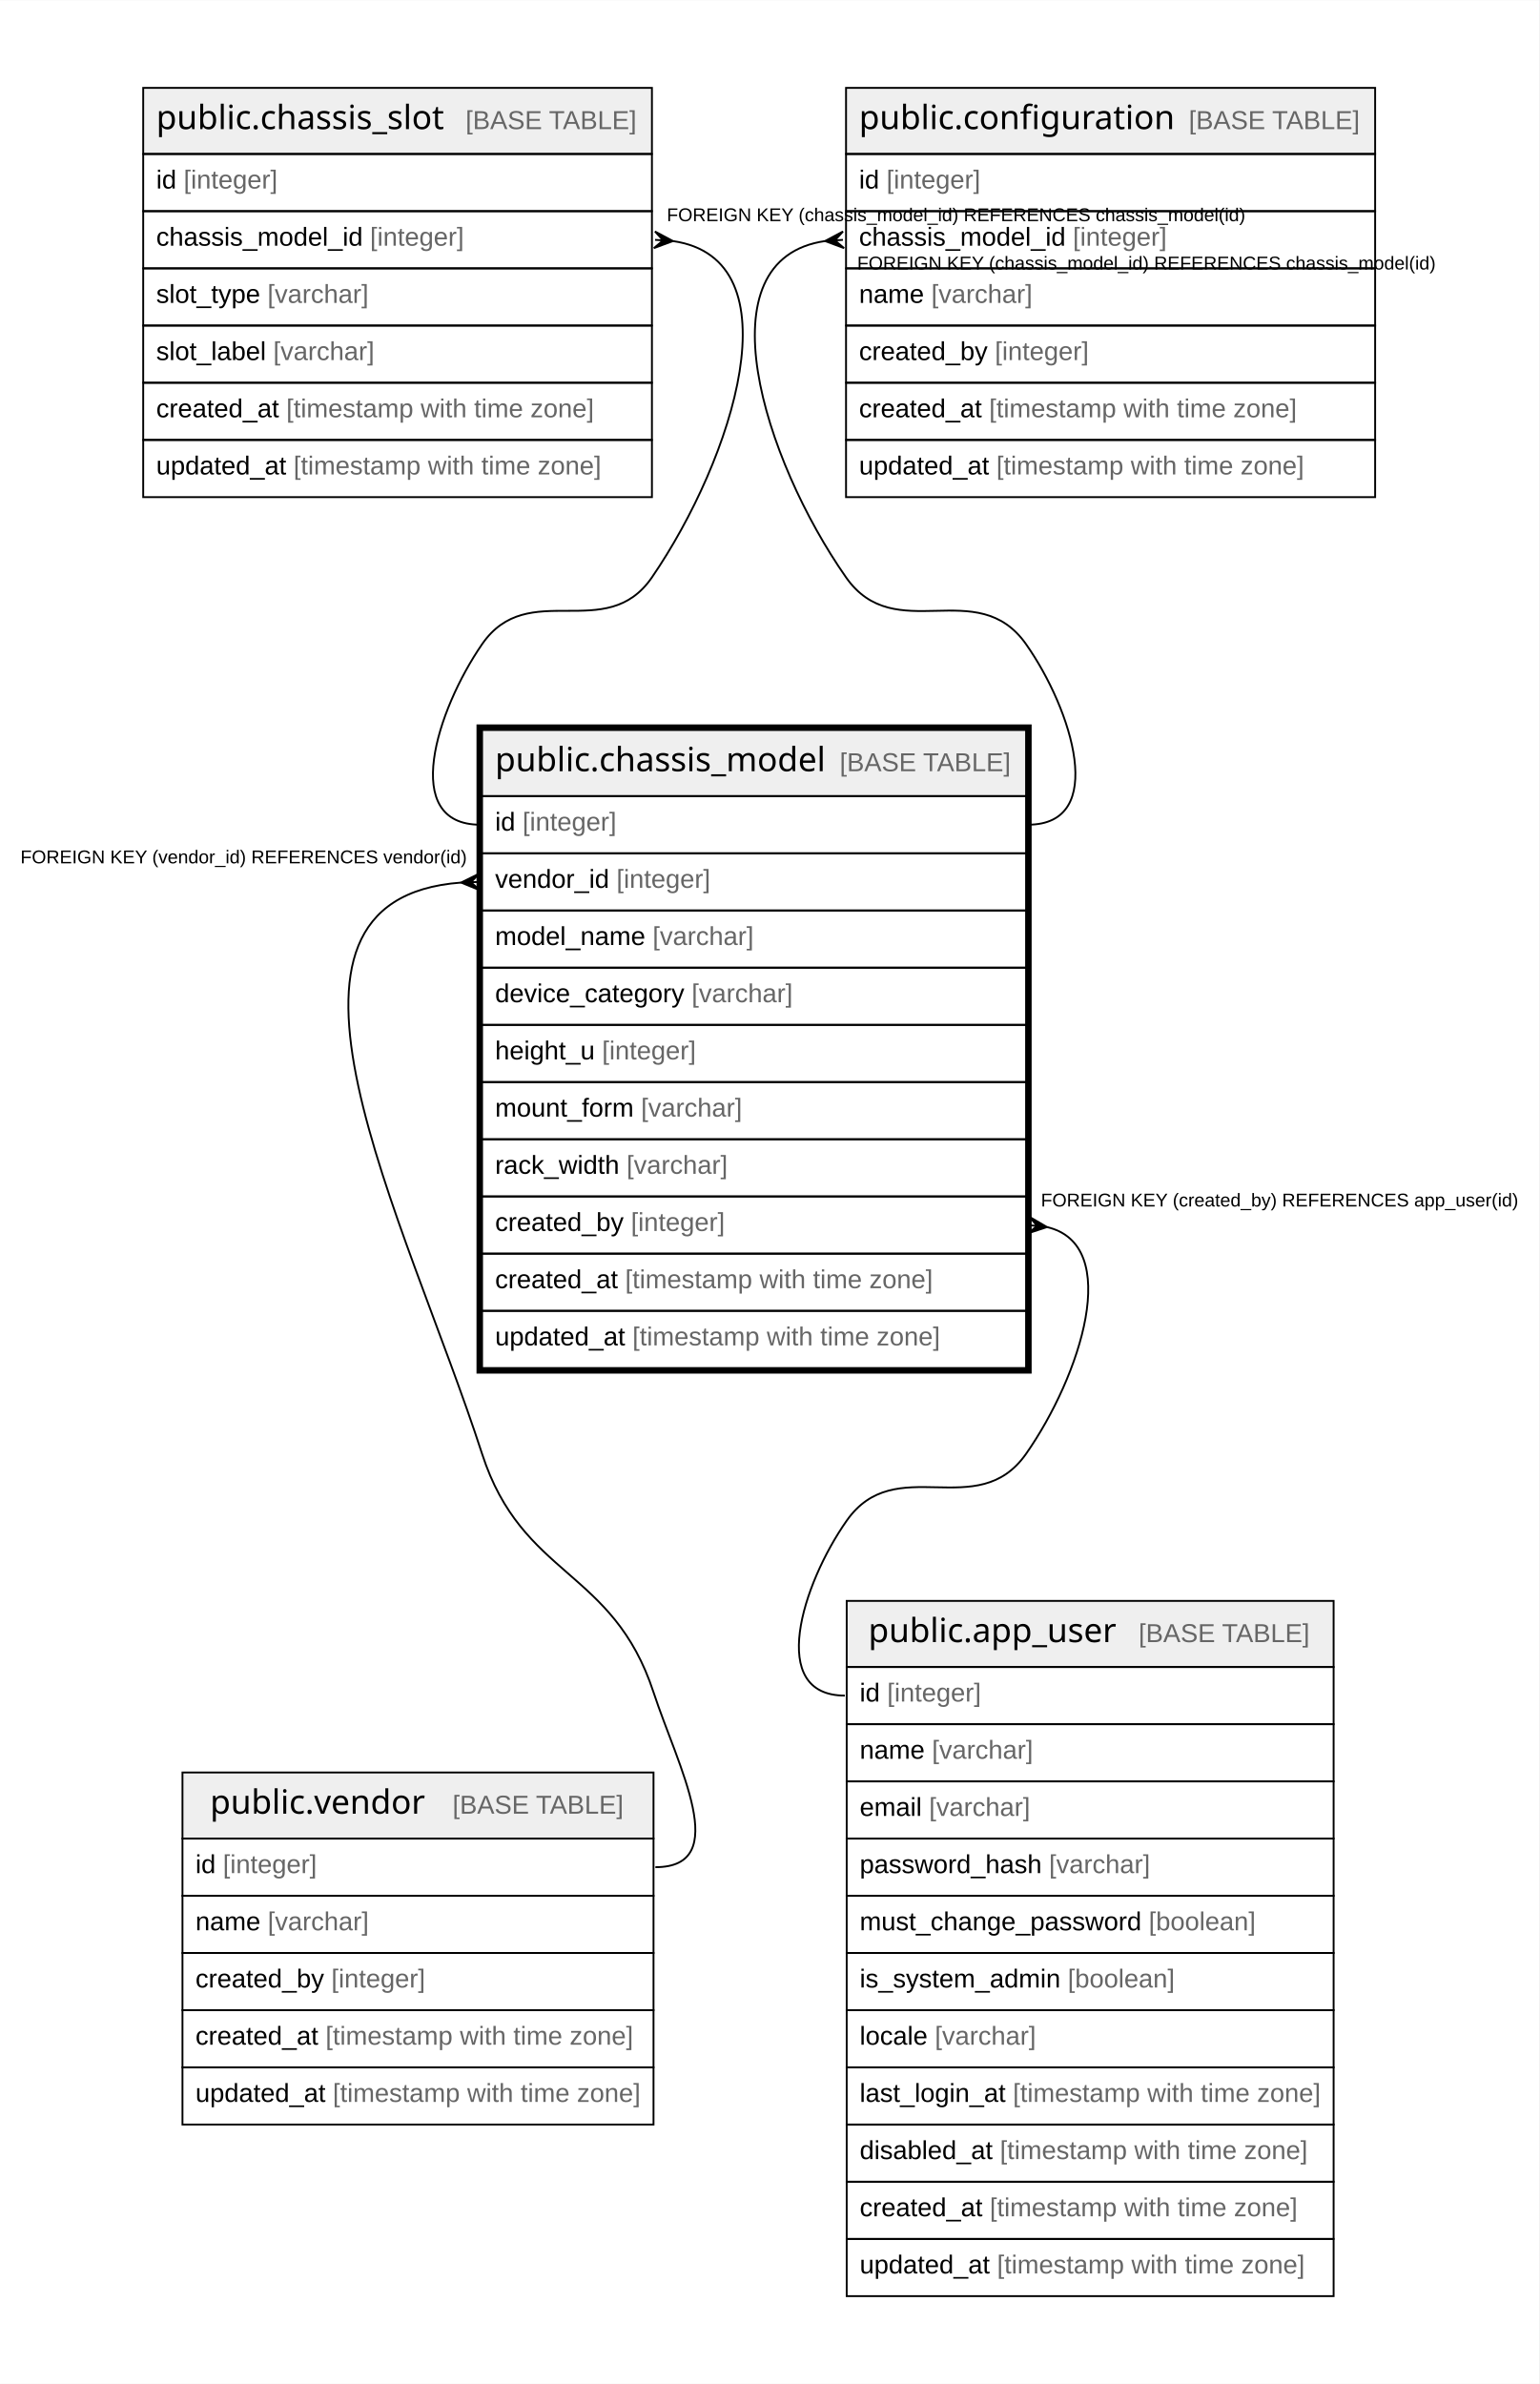
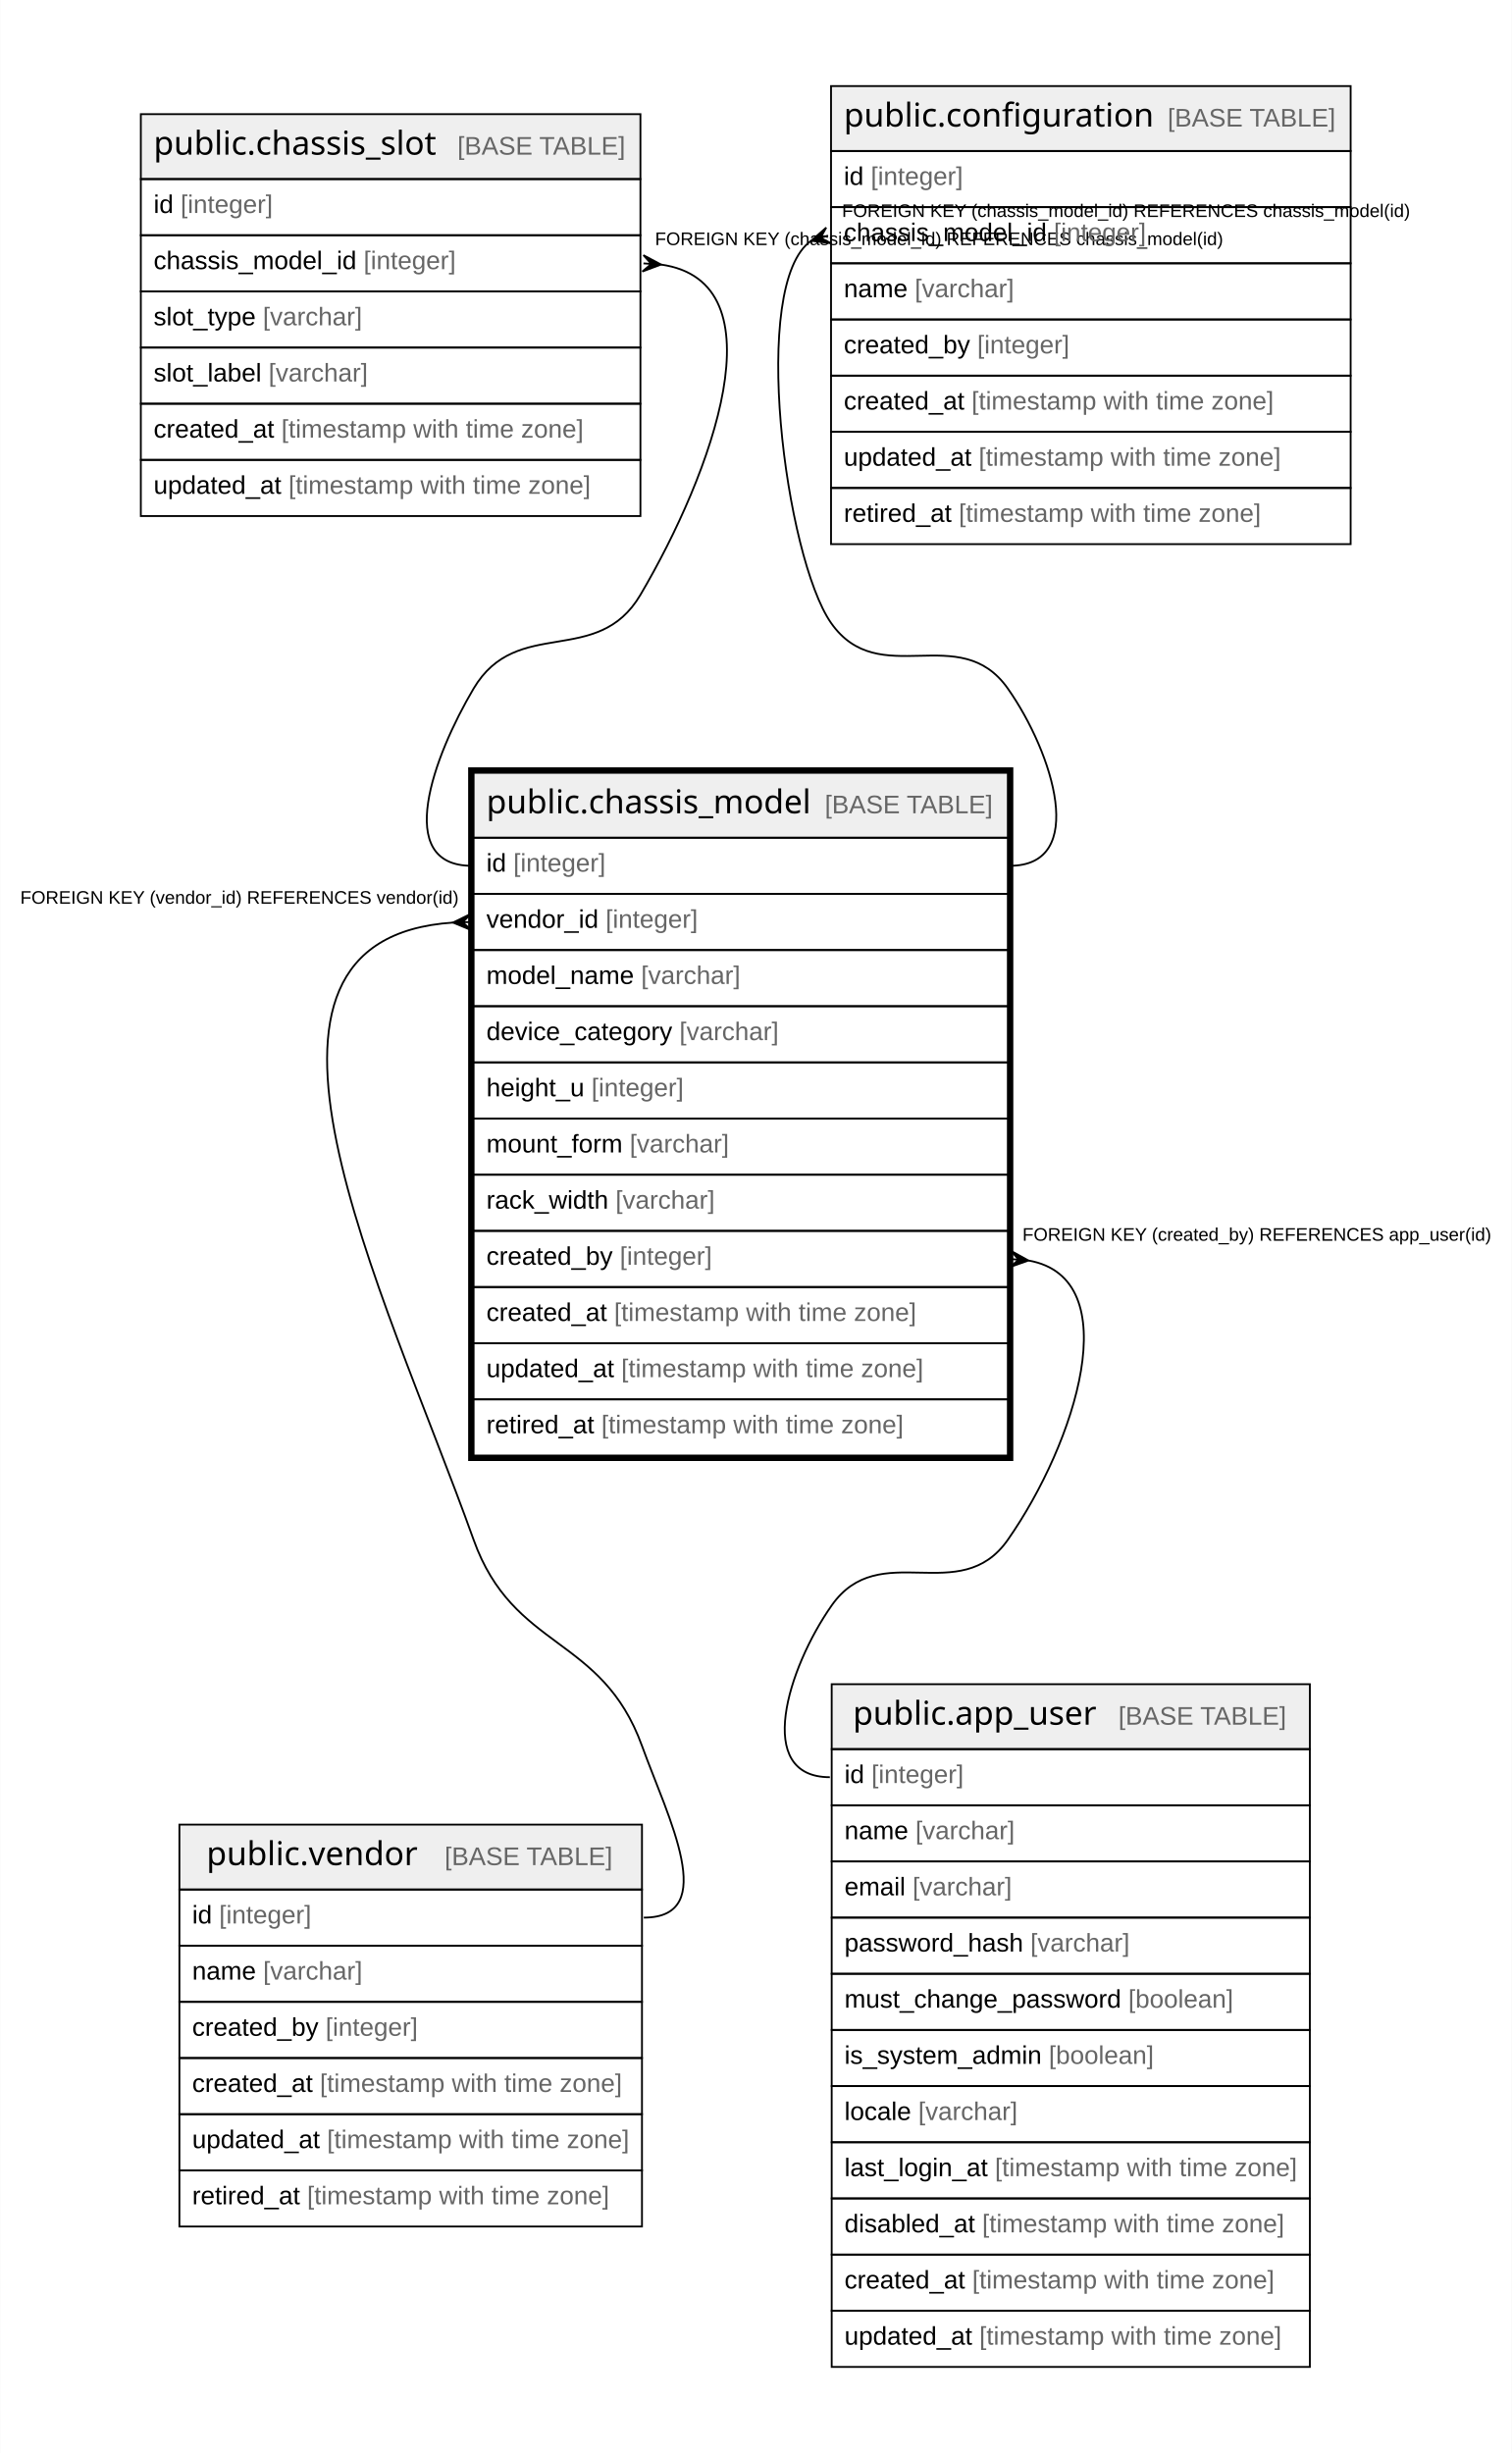
- <svg xmlns="http://www.w3.org/2000/svg" width="829pt" height="1284pt" viewBox="0.00 0.00 828.90 1283.60">
-   <g id="graph0" class="graph" transform="scale(1 1) rotate(0) translate(4 1279.6)">
-     <polygon fill="white" stroke="none" points="-4,4 -4,-1279.6 824.9,-1279.6 824.9,4 -4,4" />
+ <svg xmlns="http://www.w3.org/2000/svg" width="829pt" height="1345pt" viewBox="0.00 0.00 828.90 1345.20">
+   <g id="graph0" class="graph" transform="scale(1 1) rotate(0) translate(4 1341.2)">
+     <polygon fill="white" stroke="none" points="-4,4 -4,-1341.2 824.9,-1341.2 824.9,4 -4,4" />
    <g id="node1" class="node">
-       <polygon fill="#efefef" stroke="none" points="255.62,-851 255.62,-886.6 548.59,-886.6 548.59,-851 255.62,-851" />
-       <polygon fill="none" stroke="black" points="255.62,-851 255.62,-886.6 548.59,-886.6 548.59,-851 255.62,-851" />
-       <text text-anchor="start" x="262.62" y="-864.4" font-family="Arial Bold" font-size="18.00">public.chassis_model</text>
-       <text text-anchor="start" x="417.1" y="-864.4" font-family="Arial" font-size="14.00">    </text>
-       <text text-anchor="start" x="448.22" y="-864.4" font-family="Arial" font-size="14.00" fill="#666666">[BASE TABLE]</text>
+       <polygon fill="#efefef" stroke="none" points="255.62,-881.8 255.62,-917.4 548.59,-917.4 548.59,-881.8 255.62,-881.8" />
+       <polygon fill="none" stroke="black" points="255.62,-881.8 255.62,-917.4 548.59,-917.4 548.59,-881.8 255.62,-881.8" />
+       <text text-anchor="start" x="262.62" y="-895.2" font-family="Arial Bold" font-size="18.00">public.chassis_model</text>
+       <text text-anchor="start" x="417.1" y="-895.2" font-family="Arial" font-size="14.00">    </text>
+       <text text-anchor="start" x="448.22" y="-895.2" font-family="Arial" font-size="14.00" fill="#666666">[BASE TABLE]</text>
+       <polygon fill="none" stroke="black" points="255.62,-851 255.62,-881.8 548.59,-881.8 548.59,-851 255.62,-851" />
+       <text text-anchor="start" x="262.62" y="-863.2" font-family="Arial" font-size="14.00">id </text>
+       <text text-anchor="start" x="277.41" y="-863.2" font-family="Arial" font-size="14.00" fill="#666666">[integer]</text>
      <polygon fill="none" stroke="black" points="255.62,-820.2 255.62,-851 548.59,-851 548.59,-820.2 255.62,-820.2" />
-       <text text-anchor="start" x="262.62" y="-832.4" font-family="Arial" font-size="14.00">id </text>
-       <text text-anchor="start" x="277.41" y="-832.4" font-family="Arial" font-size="14.00" fill="#666666">[integer]</text>
+       <text text-anchor="start" x="262.62" y="-832.4" font-family="Arial" font-size="14.00">vendor_id </text>
+       <text text-anchor="start" x="328" y="-832.4" font-family="Arial" font-size="14.00" fill="#666666">[integer]</text>
      <polygon fill="none" stroke="black" points="255.62,-789.4 255.62,-820.2 548.59,-820.2 548.59,-789.4 255.62,-789.4" />
-       <text text-anchor="start" x="262.62" y="-801.6" font-family="Arial" font-size="14.00">vendor_id </text>
-       <text text-anchor="start" x="328" y="-801.6" font-family="Arial" font-size="14.00" fill="#666666">[integer]</text>
+       <text text-anchor="start" x="262.62" y="-801.6" font-family="Arial" font-size="14.00">model_name </text>
+       <text text-anchor="start" x="347.45" y="-801.6" font-family="Arial" font-size="14.00" fill="#666666">[varchar]</text>
      <polygon fill="none" stroke="black" points="255.62,-758.6 255.62,-789.4 548.59,-789.4 548.59,-758.6 255.62,-758.6" />
-       <text text-anchor="start" x="262.62" y="-770.8" font-family="Arial" font-size="14.00">model_name </text>
-       <text text-anchor="start" x="347.45" y="-770.8" font-family="Arial" font-size="14.00" fill="#666666">[varchar]</text>
+       <text text-anchor="start" x="262.62" y="-770.8" font-family="Arial" font-size="14.00">device_category </text>
+       <text text-anchor="start" x="368.47" y="-770.8" font-family="Arial" font-size="14.00" fill="#666666">[varchar]</text>
      <polygon fill="none" stroke="black" points="255.62,-727.8 255.62,-758.6 548.59,-758.6 548.59,-727.8 255.62,-727.8" />
-       <text text-anchor="start" x="262.62" y="-740" font-family="Arial" font-size="14.00">device_category </text>
-       <text text-anchor="start" x="368.47" y="-740" font-family="Arial" font-size="14.00" fill="#666666">[varchar]</text>
+       <text text-anchor="start" x="262.62" y="-740" font-family="Arial" font-size="14.00">height_u </text>
+       <text text-anchor="start" x="320.23" y="-740" font-family="Arial" font-size="14.00" fill="#666666">[integer]</text>
      <polygon fill="none" stroke="black" points="255.62,-697 255.62,-727.8 548.59,-727.8 548.59,-697 255.62,-697" />
-       <text text-anchor="start" x="262.62" y="-709.2" font-family="Arial" font-size="14.00">height_u </text>
-       <text text-anchor="start" x="320.23" y="-709.2" font-family="Arial" font-size="14.00" fill="#666666">[integer]</text>
+       <text text-anchor="start" x="262.62" y="-709.2" font-family="Arial" font-size="14.00">mount_form </text>
+       <text text-anchor="start" x="341.21" y="-709.2" font-family="Arial" font-size="14.00" fill="#666666">[varchar]</text>
      <polygon fill="none" stroke="black" points="255.62,-666.2 255.62,-697 548.59,-697 548.59,-666.2 255.62,-666.2" />
-       <text text-anchor="start" x="262.62" y="-678.4" font-family="Arial" font-size="14.00">mount_form </text>
-       <text text-anchor="start" x="341.21" y="-678.4" font-family="Arial" font-size="14.00" fill="#666666">[varchar]</text>
+       <text text-anchor="start" x="262.62" y="-678.4" font-family="Arial" font-size="14.00">rack_width </text>
+       <text text-anchor="start" x="333.43" y="-678.4" font-family="Arial" font-size="14.00" fill="#666666">[varchar]</text>
      <polygon fill="none" stroke="black" points="255.62,-635.4 255.62,-666.2 548.59,-666.2 548.59,-635.4 255.62,-635.4" />
-       <text text-anchor="start" x="262.62" y="-647.6" font-family="Arial" font-size="14.00">rack_width </text>
-       <text text-anchor="start" x="333.43" y="-647.6" font-family="Arial" font-size="14.00" fill="#666666">[varchar]</text>
+       <text text-anchor="start" x="262.62" y="-647.6" font-family="Arial" font-size="14.00">created_by </text>
+       <text text-anchor="start" x="335.78" y="-647.6" font-family="Arial" font-size="14.00" fill="#666666">[integer]</text>
      <polygon fill="none" stroke="black" points="255.62,-604.6 255.62,-635.4 548.59,-635.4 548.59,-604.6 255.62,-604.6" />
-       <text text-anchor="start" x="262.62" y="-616.8" font-family="Arial" font-size="14.00">created_by </text>
-       <text text-anchor="start" x="335.78" y="-616.8" font-family="Arial" font-size="14.00" fill="#666666">[integer]</text>
+       <text text-anchor="start" x="262.62" y="-616.8" font-family="Arial" font-size="14.00">created_at </text>
+       <text text-anchor="start" x="332.67" y="-616.8" font-family="Arial" font-size="14.00" fill="#666666">[timestamp with time zone]</text>
      <polygon fill="none" stroke="black" points="255.62,-573.8 255.62,-604.6 548.59,-604.6 548.59,-573.8 255.62,-573.8" />
-       <text text-anchor="start" x="262.62" y="-586" font-family="Arial" font-size="14.00">created_at </text>
-       <text text-anchor="start" x="332.67" y="-586" font-family="Arial" font-size="14.00" fill="#666666">[timestamp with time zone]</text>
+       <text text-anchor="start" x="262.62" y="-586" font-family="Arial" font-size="14.00">updated_at </text>
+       <text text-anchor="start" x="336.58" y="-586" font-family="Arial" font-size="14.00" fill="#666666">[timestamp with time zone]</text>
      <polygon fill="none" stroke="black" points="255.62,-543 255.62,-573.8 548.59,-573.8 548.59,-543 255.62,-543" />
-       <text text-anchor="start" x="262.62" y="-555.2" font-family="Arial" font-size="14.00">updated_at </text>
-       <text text-anchor="start" x="336.58" y="-555.2" font-family="Arial" font-size="14.00" fill="#666666">[timestamp with time zone]</text>
-       <polygon fill="none" stroke="black" stroke-width="3" points="254.12,-541.5 254.12,-888.1 550.09,-888.1 550.09,-541.5 254.12,-541.5" />
+       <text text-anchor="start" x="262.62" y="-555.2" font-family="Arial" font-size="14.00">retired_at </text>
+       <text text-anchor="start" x="325.66" y="-555.2" font-family="Arial" font-size="14.00" fill="#666666">[timestamp with time zone]</text>
+       <polygon fill="none" stroke="black" stroke-width="3" points="254.12,-541.5 254.12,-918.9 550.09,-918.9 550.09,-541.5 254.12,-541.5" />
    </g>
    <g id="node4" class="node">
-       <polygon fill="#efefef" stroke="none" points="94.27,-289.6 94.27,-325.2 347.95,-325.2 347.95,-289.6 94.27,-289.6" />
-       <polygon fill="none" stroke="black" points="94.27,-289.6 94.27,-325.2 347.95,-325.2 347.95,-289.6 94.27,-289.6" />
-       <text text-anchor="start" x="109.13" y="-303" font-family="Arial Bold" font-size="18.00">public.vendor</text>
-       <text text-anchor="start" x="208.6" y="-303" font-family="Arial" font-size="14.00">    </text>
-       <text text-anchor="start" x="239.72" y="-303" font-family="Arial" font-size="14.00" fill="#666666">[BASE TABLE]</text>
-       <polygon fill="none" stroke="black" points="94.27,-258.8 94.27,-289.6 347.95,-289.6 347.95,-258.8 94.27,-258.8" />
-       <text text-anchor="start" x="101.27" y="-271" font-family="Arial" font-size="14.00">id </text>
-       <text text-anchor="start" x="116.05" y="-271" font-family="Arial" font-size="14.00" fill="#666666">[integer]</text>
-       <polygon fill="none" stroke="black" points="94.27,-228 94.27,-258.8 347.95,-258.8 347.95,-228 94.27,-228" />
-       <text text-anchor="start" x="101.27" y="-240.2" font-family="Arial" font-size="14.00">name </text>
-       <text text-anchor="start" x="140.18" y="-240.2" font-family="Arial" font-size="14.00" fill="#666666">[varchar]</text>
-       <polygon fill="none" stroke="black" points="94.27,-197.2 94.27,-228 347.95,-228 347.95,-197.2 94.27,-197.2" />
-       <text text-anchor="start" x="101.27" y="-209.4" font-family="Arial" font-size="14.00">created_by </text>
-       <text text-anchor="start" x="174.43" y="-209.4" font-family="Arial" font-size="14.00" fill="#666666">[integer]</text>
-       <polygon fill="none" stroke="black" points="94.27,-166.4 94.27,-197.2 347.95,-197.2 347.95,-166.4 94.27,-166.4" />
-       <text text-anchor="start" x="101.27" y="-178.6" font-family="Arial" font-size="14.00">created_at </text>
-       <text text-anchor="start" x="171.31" y="-178.6" font-family="Arial" font-size="14.00" fill="#666666">[timestamp with time zone]</text>
-       <polygon fill="none" stroke="black" points="94.27,-135.6 94.27,-166.4 347.95,-166.4 347.95,-135.6 94.27,-135.6" />
-       <text text-anchor="start" x="101.27" y="-147.8" font-family="Arial" font-size="14.00">updated_at </text>
-       <text text-anchor="start" x="175.23" y="-147.8" font-family="Arial" font-size="14.00" fill="#666666">[timestamp with time zone]</text>
+       <polygon fill="#efefef" stroke="none" points="94.27,-305 94.27,-340.6 347.95,-340.6 347.95,-305 94.27,-305" />
+       <polygon fill="none" stroke="black" points="94.27,-305 94.27,-340.6 347.95,-340.6 347.95,-305 94.27,-305" />
+       <text text-anchor="start" x="109.13" y="-318.4" font-family="Arial Bold" font-size="18.00">public.vendor</text>
+       <text text-anchor="start" x="208.6" y="-318.4" font-family="Arial" font-size="14.00">    </text>
+       <text text-anchor="start" x="239.72" y="-318.4" font-family="Arial" font-size="14.00" fill="#666666">[BASE TABLE]</text>
+       <polygon fill="none" stroke="black" points="94.27,-274.2 94.27,-305 347.95,-305 347.95,-274.2 94.27,-274.2" />
+       <text text-anchor="start" x="101.27" y="-286.4" font-family="Arial" font-size="14.00">id </text>
+       <text text-anchor="start" x="116.05" y="-286.4" font-family="Arial" font-size="14.00" fill="#666666">[integer]</text>
+       <polygon fill="none" stroke="black" points="94.27,-243.4 94.27,-274.2 347.95,-274.2 347.95,-243.4 94.27,-243.4" />
+       <text text-anchor="start" x="101.27" y="-255.6" font-family="Arial" font-size="14.00">name </text>
+       <text text-anchor="start" x="140.18" y="-255.6" font-family="Arial" font-size="14.00" fill="#666666">[varchar]</text>
+       <polygon fill="none" stroke="black" points="94.27,-212.6 94.27,-243.4 347.95,-243.4 347.95,-212.6 94.27,-212.6" />
+       <text text-anchor="start" x="101.27" y="-224.8" font-family="Arial" font-size="14.00">created_by </text>
+       <text text-anchor="start" x="174.43" y="-224.8" font-family="Arial" font-size="14.00" fill="#666666">[integer]</text>
+       <polygon fill="none" stroke="black" points="94.27,-181.8 94.27,-212.6 347.95,-212.6 347.95,-181.8 94.27,-181.8" />
+       <text text-anchor="start" x="101.27" y="-194" font-family="Arial" font-size="14.00">created_at </text>
+       <text text-anchor="start" x="171.31" y="-194" font-family="Arial" font-size="14.00" fill="#666666">[timestamp with time zone]</text>
+       <polygon fill="none" stroke="black" points="94.27,-151 94.27,-181.8 347.95,-181.8 347.95,-151 94.27,-151" />
+       <text text-anchor="start" x="101.27" y="-163.2" font-family="Arial" font-size="14.00">updated_at </text>
+       <text text-anchor="start" x="175.23" y="-163.2" font-family="Arial" font-size="14.00" fill="#666666">[timestamp with time zone]</text>
+       <polygon fill="none" stroke="black" points="94.27,-120.2 94.27,-151 347.95,-151 347.95,-120.2 94.27,-120.2" />
+       <text text-anchor="start" x="101.27" y="-132.4" font-family="Arial" font-size="14.00">retired_at </text>
+       <text text-anchor="start" x="164.3" y="-132.4" font-family="Arial" font-size="14.00" fill="#666666">[timestamp with time zone]</text>
    </g>
    <g id="edge3" class="edge">
-       <path fill="none" stroke="black" d="M244.28,-804.43C122.74,-795.46 214.55,-623.59 255.62,-496.8 277.29,-429.93 326.04,-435.19 347.95,-368.4 361,-328.62 390.82,-274.2 348.95,-274.2" />
-       <polygon fill="black" stroke="black" points="244.3,-804.43 254.13,-809.29 249.63,-804.62 253.96,-804.78 253.96,-804.78 253.96,-804.78 249.63,-804.62 254.45,-800.29 244.3,-804.43" />
-       <text text-anchor="start" x="7" y="-814.8" font-family="Arial" font-size="10.00">FOREIGN KEY (vendor_id) REFERENCES vendor(id)</text>
+       <path fill="none" stroke="black" d="M244.45,-835.28C108.74,-826.39 206.03,-635.23 255.62,-496.8 277.5,-435.75 325.84,-444.77 347.95,-383.8 362.22,-344.44 390.82,-289.6 348.95,-289.6" />
+       <polygon fill="black" stroke="black" points="244.3,-835.27 254.15,-840.09 249.63,-835.44 253.96,-835.58 253.96,-835.58 253.96,-835.58 249.63,-835.44 254.43,-831.09 244.3,-835.27" />
+       <text text-anchor="start" x="7" y="-845.6" font-family="Arial" font-size="10.00">FOREIGN KEY (vendor_id) REFERENCES vendor(id)</text>
    </g>
    <g id="node5" class="node">
      <polygon fill="#efefef" stroke="none" points="451.99,-382 451.99,-417.6 714.22,-417.6 714.22,-382 451.99,-382" />
      <polygon fill="none" stroke="black" points="451.99,-382 451.99,-417.6 714.22,-417.6 714.22,-382 451.99,-382" />
      <text text-anchor="start" x="463.63" y="-395.4" font-family="Arial Bold" font-size="18.00">public.app_user</text>
      <text text-anchor="start" x="578.1" y="-395.4" font-family="Arial" font-size="14.00">    </text>
      <text text-anchor="start" x="609.21" y="-395.4" font-family="Arial" font-size="14.00" fill="#666666">[BASE TABLE]</text>
      <polygon fill="none" stroke="black" points="451.99,-351.2 451.99,-382 714.22,-382 714.22,-351.2 451.99,-351.2" />
      <text text-anchor="start" x="458.99" y="-363.4" font-family="Arial" font-size="14.00">id </text>
      <text text-anchor="start" x="473.78" y="-363.4" font-family="Arial" font-size="14.00" fill="#666666">[integer]</text>
      <polygon fill="none" stroke="black" points="451.99,-320.4 451.99,-351.2 714.22,-351.2 714.22,-320.4 451.99,-320.4" />
      <text text-anchor="start" x="458.99" y="-332.6" font-family="Arial" font-size="14.00">name </text>
      <text text-anchor="start" x="497.9" y="-332.6" font-family="Arial" font-size="14.00" fill="#666666">[varchar]</text>
      <polygon fill="none" stroke="black" points="451.99,-289.6 451.99,-320.4 714.22,-320.4 714.22,-289.6 451.99,-289.6" />
      <text text-anchor="start" x="458.99" y="-301.8" font-family="Arial" font-size="14.00">email </text>
      <text text-anchor="start" x="496.34" y="-301.8" font-family="Arial" font-size="14.00" fill="#666666">[varchar]</text>
      <polygon fill="none" stroke="black" points="451.99,-258.8 451.99,-289.6 714.22,-289.6 714.22,-258.8 451.99,-258.8" />
      <text text-anchor="start" x="458.99" y="-271" font-family="Arial" font-size="14.00">password_hash </text>
      <text text-anchor="start" x="560.95" y="-271" font-family="Arial" font-size="14.00" fill="#666666">[varchar]</text>
      <polygon fill="none" stroke="black" points="451.99,-228 451.99,-258.8 714.22,-258.8 714.22,-228 451.99,-228" />
      <text text-anchor="start" x="458.99" y="-240.2" font-family="Arial" font-size="14.00">must_change_password </text>
      <text text-anchor="start" x="614.64" y="-240.2" font-family="Arial" font-size="14.00" fill="#666666">[boolean]</text>
      <polygon fill="none" stroke="black" points="451.99,-197.2 451.99,-228 714.22,-228 714.22,-197.2 451.99,-197.2" />
      <text text-anchor="start" x="458.99" y="-209.4" font-family="Arial" font-size="14.00">is_system_admin </text>
      <text text-anchor="start" x="571.04" y="-209.4" font-family="Arial" font-size="14.00" fill="#666666">[boolean]</text>
      <polygon fill="none" stroke="black" points="451.99,-166.4 451.99,-197.2 714.22,-197.2 714.22,-166.4 451.99,-166.4" />
      <text text-anchor="start" x="458.99" y="-178.6" font-family="Arial" font-size="14.00">locale </text>
      <text text-anchor="start" x="499.46" y="-178.6" font-family="Arial" font-size="14.00" fill="#666666">[varchar]</text>
      <polygon fill="none" stroke="black" points="451.99,-135.6 451.99,-166.4 714.22,-166.4 714.22,-135.6 451.99,-135.6" />
      <text text-anchor="start" x="458.99" y="-147.8" font-family="Arial" font-size="14.00">last_login_at </text>
      <text text-anchor="start" x="541.5" y="-147.8" font-family="Arial" font-size="14.00" fill="#666666">[timestamp with time zone]</text>
      <polygon fill="none" stroke="black" points="451.99,-104.8 451.99,-135.6 714.22,-135.6 714.22,-104.8 451.99,-104.8" />
      <text text-anchor="start" x="458.99" y="-117" font-family="Arial" font-size="14.00">disabled_at </text>
      <text text-anchor="start" x="534.5" y="-117" font-family="Arial" font-size="14.00" fill="#666666">[timestamp with time zone]</text>
      <polygon fill="none" stroke="black" points="451.99,-74 451.99,-104.8 714.22,-104.8 714.22,-74 451.99,-74" />
      <text text-anchor="start" x="458.99" y="-86.2" font-family="Arial" font-size="14.00">created_at </text>
      <text text-anchor="start" x="529.04" y="-86.2" font-family="Arial" font-size="14.00" fill="#666666">[timestamp with time zone]</text>
      <polygon fill="none" stroke="black" points="451.99,-43.2 451.99,-74 714.22,-74 714.22,-43.2 451.99,-43.2" />
      <text text-anchor="start" x="458.99" y="-55.4" font-family="Arial" font-size="14.00">updated_at </text>
      <text text-anchor="start" x="532.95" y="-55.4" font-family="Arial" font-size="14.00" fill="#666666">[timestamp with time zone]</text>
    </g>
    <g id="edge4" class="edge">
-       <path fill="none" stroke="black" d="M559.73,-618.94C600.99,-609.44 577.86,-538.58 548.59,-496.8 522.3,-459.28 478.33,-498.29 451.99,-460.8 427.93,-426.54 409.13,-366.6 450.99,-366.6" />
-       <polygon fill="black" stroke="black" points="559.87,-618.92 549.45,-615.49 554.56,-619.48 550.26,-619.93 550.26,-619.93 550.26,-619.93 554.56,-619.48 550.39,-624.44 559.87,-618.92" />
-       <text text-anchor="start" x="556.59" y="-630" font-family="Arial" font-size="10.00">FOREIGN KEY (created_by) REFERENCES app_user(id)</text>
+       <path fill="none" stroke="black" d="M559.95,-649.94C614.7,-640.22 585.67,-549.82 548.59,-496.8 522.33,-459.25 478.33,-498.29 451.99,-460.8 427.93,-426.54 409.13,-366.6 450.99,-366.6" />
+       <polygon fill="black" stroke="black" points="559.89,-649.95 549.55,-646.29 554.57,-650.39 550.26,-650.74 550.26,-650.74 550.26,-650.74 554.57,-650.39 550.29,-655.26 559.89,-649.95" />
+       <text text-anchor="start" x="556.59" y="-660.8" font-family="Arial" font-size="10.00">FOREIGN KEY (created_by) REFERENCES app_user(id)</text>
    </g>
    <g id="node2" class="node">
-       <polygon fill="#efefef" stroke="none" points="73.12,-1196.8 73.12,-1232.4 347.1,-1232.4 347.1,-1196.8 73.12,-1196.8" />
-       <polygon fill="none" stroke="black" points="73.12,-1196.8 73.12,-1232.4 347.1,-1232.4 347.1,-1196.8 73.12,-1196.8" />
-       <text text-anchor="start" x="80.12" y="-1210.2" font-family="Arial Bold" font-size="18.00">public.chassis_slot</text>
-       <text text-anchor="start" x="215.61" y="-1210.2" font-family="Arial" font-size="14.00">    </text>
-       <text text-anchor="start" x="246.73" y="-1210.2" font-family="Arial" font-size="14.00" fill="#666666">[BASE TABLE]</text>
-       <polygon fill="none" stroke="black" points="73.12,-1166 73.12,-1196.8 347.1,-1196.8 347.1,-1166 73.12,-1166" />
-       <text text-anchor="start" x="80.12" y="-1178.2" font-family="Arial" font-size="14.00">id </text>
-       <text text-anchor="start" x="94.9" y="-1178.2" font-family="Arial" font-size="14.00" fill="#666666">[integer]</text>
-       <polygon fill="none" stroke="black" points="73.12,-1135.2 73.12,-1166 347.1,-1166 347.1,-1135.2 73.12,-1135.2" />
-       <text text-anchor="start" x="80.12" y="-1147.4" font-family="Arial" font-size="14.00">chassis_model_id </text>
-       <text text-anchor="start" x="195.29" y="-1147.4" font-family="Arial" font-size="14.00" fill="#666666">[integer]</text>
-       <polygon fill="none" stroke="black" points="73.12,-1104.4 73.12,-1135.2 347.1,-1135.2 347.1,-1104.4 73.12,-1104.4" />
-       <text text-anchor="start" x="80.12" y="-1116.6" font-family="Arial" font-size="14.00">slot_type </text>
-       <text text-anchor="start" x="140.04" y="-1116.6" font-family="Arial" font-size="14.00" fill="#666666">[varchar]</text>
-       <polygon fill="none" stroke="black" points="73.12,-1073.6 73.12,-1104.4 347.1,-1104.4 347.1,-1073.6 73.12,-1073.6" />
-       <text text-anchor="start" x="80.12" y="-1085.8" font-family="Arial" font-size="14.00">slot_label </text>
-       <text text-anchor="start" x="143.16" y="-1085.8" font-family="Arial" font-size="14.00" fill="#666666">[varchar]</text>
-       <polygon fill="none" stroke="black" points="73.12,-1042.8 73.12,-1073.6 347.1,-1073.6 347.1,-1042.8 73.12,-1042.8" />
-       <text text-anchor="start" x="80.12" y="-1055" font-family="Arial" font-size="14.00">created_at </text>
-       <text text-anchor="start" x="150.17" y="-1055" font-family="Arial" font-size="14.00" fill="#666666">[timestamp with time zone]</text>
-       <polygon fill="none" stroke="black" points="73.12,-1012 73.12,-1042.8 347.1,-1042.8 347.1,-1012 73.12,-1012" />
-       <text text-anchor="start" x="80.12" y="-1024.2" font-family="Arial" font-size="14.00">updated_at </text>
-       <text text-anchor="start" x="154.08" y="-1024.2" font-family="Arial" font-size="14.00" fill="#666666">[timestamp with time zone]</text>
+       <polygon fill="#efefef" stroke="none" points="73.12,-1243 73.12,-1278.6 347.1,-1278.6 347.1,-1243 73.12,-1243" />
+       <polygon fill="none" stroke="black" points="73.12,-1243 73.12,-1278.6 347.1,-1278.6 347.1,-1243 73.12,-1243" />
+       <text text-anchor="start" x="80.12" y="-1256.4" font-family="Arial Bold" font-size="18.00">public.chassis_slot</text>
+       <text text-anchor="start" x="215.61" y="-1256.4" font-family="Arial" font-size="14.00">    </text>
+       <text text-anchor="start" x="246.73" y="-1256.4" font-family="Arial" font-size="14.00" fill="#666666">[BASE TABLE]</text>
+       <polygon fill="none" stroke="black" points="73.12,-1212.2 73.12,-1243 347.1,-1243 347.1,-1212.2 73.12,-1212.2" />
+       <text text-anchor="start" x="80.12" y="-1224.4" font-family="Arial" font-size="14.00">id </text>
+       <text text-anchor="start" x="94.9" y="-1224.4" font-family="Arial" font-size="14.00" fill="#666666">[integer]</text>
+       <polygon fill="none" stroke="black" points="73.12,-1181.4 73.12,-1212.2 347.1,-1212.2 347.1,-1181.4 73.12,-1181.4" />
+       <text text-anchor="start" x="80.12" y="-1193.6" font-family="Arial" font-size="14.00">chassis_model_id </text>
+       <text text-anchor="start" x="195.29" y="-1193.6" font-family="Arial" font-size="14.00" fill="#666666">[integer]</text>
+       <polygon fill="none" stroke="black" points="73.12,-1150.6 73.12,-1181.4 347.1,-1181.4 347.1,-1150.6 73.12,-1150.6" />
+       <text text-anchor="start" x="80.12" y="-1162.8" font-family="Arial" font-size="14.00">slot_type </text>
+       <text text-anchor="start" x="140.04" y="-1162.8" font-family="Arial" font-size="14.00" fill="#666666">[varchar]</text>
+       <polygon fill="none" stroke="black" points="73.12,-1119.8 73.12,-1150.6 347.1,-1150.6 347.1,-1119.8 73.12,-1119.8" />
+       <text text-anchor="start" x="80.12" y="-1132" font-family="Arial" font-size="14.00">slot_label </text>
+       <text text-anchor="start" x="143.16" y="-1132" font-family="Arial" font-size="14.00" fill="#666666">[varchar]</text>
+       <polygon fill="none" stroke="black" points="73.12,-1089 73.12,-1119.8 347.1,-1119.8 347.1,-1089 73.12,-1089" />
+       <text text-anchor="start" x="80.12" y="-1101.2" font-family="Arial" font-size="14.00">created_at </text>
+       <text text-anchor="start" x="150.17" y="-1101.2" font-family="Arial" font-size="14.00" fill="#666666">[timestamp with time zone]</text>
+       <polygon fill="none" stroke="black" points="73.12,-1058.2 73.12,-1089 347.1,-1089 347.1,-1058.2 73.12,-1058.2" />
+       <text text-anchor="start" x="80.12" y="-1070.4" font-family="Arial" font-size="14.00">updated_at </text>
+       <text text-anchor="start" x="154.08" y="-1070.4" font-family="Arial" font-size="14.00" fill="#666666">[timestamp with time zone]</text>
    </g>
    <g id="edge1" class="edge">
-       <path fill="none" stroke="black" d="M358.29,-1149.92C425.63,-1140.35 390.72,-1032.46 347.1,-968.8 322.4,-932.76 280.4,-968.78 255.62,-932.8 231.12,-897.22 211.42,-835.6 254.62,-835.6" />
-       <polygon fill="black" stroke="black" points="358.41,-1149.91 348.13,-1146.09 353.09,-1150.27 348.77,-1150.56 348.77,-1150.56 348.77,-1150.56 353.09,-1150.27 348.73,-1155.07 358.41,-1149.91" />
-       <text text-anchor="start" x="355.1" y="-1160.6" font-family="Arial" font-size="10.00">FOREIGN KEY (chassis_model_id) REFERENCES chassis_model(id)</text>
+       <path fill="none" stroke="black" d="M358.26,-1196.13C425.23,-1186.81 386.26,-1081.5 347.1,-1015 323.44,-974.82 279.38,-1003.73 255.62,-963.6 233.61,-926.42 211.42,-866.4 254.62,-866.4" />
+       <polygon fill="black" stroke="black" points="358.41,-1196.13 348.14,-1192.29 353.09,-1196.47 348.77,-1196.76 348.77,-1196.76 348.77,-1196.76 353.09,-1196.47 348.73,-1201.27 358.41,-1196.13" />
+       <text text-anchor="start" x="355.1" y="-1206.8" font-family="Arial" font-size="10.00">FOREIGN KEY (chassis_model_id) REFERENCES chassis_model(id)</text>
    </g>
    <g id="node3" class="node">
-       <polygon fill="#efefef" stroke="none" points="451.63,-1196.8 451.63,-1232.4 736.58,-1232.4 736.58,-1196.8 451.63,-1196.8" />
-       <polygon fill="none" stroke="black" points="451.63,-1196.8 451.63,-1232.4 736.58,-1232.4 736.58,-1196.8 451.63,-1196.8" />
-       <text text-anchor="start" x="458.63" y="-1210.2" font-family="Arial Bold" font-size="18.00">public.configuration</text>
-       <text text-anchor="start" x="605.09" y="-1210.2" font-family="Arial" font-size="14.00">    </text>
-       <text text-anchor="start" x="636.21" y="-1210.2" font-family="Arial" font-size="14.00" fill="#666666">[BASE TABLE]</text>
+       <polygon fill="#efefef" stroke="none" points="451.63,-1258.4 451.63,-1294 736.58,-1294 736.58,-1258.4 451.63,-1258.4" />
+       <polygon fill="none" stroke="black" points="451.63,-1258.4 451.63,-1294 736.58,-1294 736.58,-1258.4 451.63,-1258.4" />
+       <text text-anchor="start" x="458.63" y="-1271.8" font-family="Arial Bold" font-size="18.00">public.configuration</text>
+       <text text-anchor="start" x="605.09" y="-1271.8" font-family="Arial" font-size="14.00">    </text>
+       <text text-anchor="start" x="636.21" y="-1271.8" font-family="Arial" font-size="14.00" fill="#666666">[BASE TABLE]</text>
+       <polygon fill="none" stroke="black" points="451.63,-1227.6 451.63,-1258.4 736.58,-1258.4 736.58,-1227.6 451.63,-1227.6" />
+       <text text-anchor="start" x="458.63" y="-1239.8" font-family="Arial" font-size="14.00">id </text>
+       <text text-anchor="start" x="473.42" y="-1239.8" font-family="Arial" font-size="14.00" fill="#666666">[integer]</text>
+       <polygon fill="none" stroke="black" points="451.63,-1196.8 451.63,-1227.6 736.58,-1227.6 736.58,-1196.8 451.63,-1196.8" />
+       <text text-anchor="start" x="458.63" y="-1209" font-family="Arial" font-size="14.00">chassis_model_id </text>
+       <text text-anchor="start" x="573.8" y="-1209" font-family="Arial" font-size="14.00" fill="#666666">[integer]</text>
      <polygon fill="none" stroke="black" points="451.63,-1166 451.63,-1196.8 736.58,-1196.8 736.58,-1166 451.63,-1166" />
-       <text text-anchor="start" x="458.63" y="-1178.2" font-family="Arial" font-size="14.00">id </text>
-       <text text-anchor="start" x="473.42" y="-1178.2" font-family="Arial" font-size="14.00" fill="#666666">[integer]</text>
+       <text text-anchor="start" x="458.63" y="-1178.2" font-family="Arial" font-size="14.00">name </text>
+       <text text-anchor="start" x="497.54" y="-1178.2" font-family="Arial" font-size="14.00" fill="#666666">[varchar]</text>
      <polygon fill="none" stroke="black" points="451.63,-1135.2 451.63,-1166 736.58,-1166 736.58,-1135.2 451.63,-1135.2" />
-       <text text-anchor="start" x="458.63" y="-1147.4" font-family="Arial" font-size="14.00">chassis_model_id </text>
-       <text text-anchor="start" x="573.8" y="-1147.4" font-family="Arial" font-size="14.00" fill="#666666">[integer]</text>
+       <text text-anchor="start" x="458.63" y="-1147.4" font-family="Arial" font-size="14.00">created_by </text>
+       <text text-anchor="start" x="531.79" y="-1147.4" font-family="Arial" font-size="14.00" fill="#666666">[integer]</text>
      <polygon fill="none" stroke="black" points="451.63,-1104.4 451.63,-1135.2 736.58,-1135.2 736.58,-1104.4 451.63,-1104.4" />
-       <text text-anchor="start" x="458.63" y="-1116.6" font-family="Arial" font-size="14.00">name </text>
-       <text text-anchor="start" x="497.54" y="-1116.6" font-family="Arial" font-size="14.00" fill="#666666">[varchar]</text>
+       <text text-anchor="start" x="458.63" y="-1116.6" font-family="Arial" font-size="14.00">created_at </text>
+       <text text-anchor="start" x="528.68" y="-1116.6" font-family="Arial" font-size="14.00" fill="#666666">[timestamp with time zone]</text>
      <polygon fill="none" stroke="black" points="451.63,-1073.6 451.63,-1104.4 736.58,-1104.4 736.58,-1073.6 451.63,-1073.6" />
-       <text text-anchor="start" x="458.63" y="-1085.8" font-family="Arial" font-size="14.00">created_by </text>
-       <text text-anchor="start" x="531.79" y="-1085.8" font-family="Arial" font-size="14.00" fill="#666666">[integer]</text>
+       <text text-anchor="start" x="458.63" y="-1085.8" font-family="Arial" font-size="14.00">updated_at </text>
+       <text text-anchor="start" x="532.59" y="-1085.8" font-family="Arial" font-size="14.00" fill="#666666">[timestamp with time zone]</text>
      <polygon fill="none" stroke="black" points="451.63,-1042.8 451.63,-1073.6 736.58,-1073.6 736.58,-1042.8 451.63,-1042.8" />
-       <text text-anchor="start" x="458.63" y="-1055" font-family="Arial" font-size="14.00">created_at </text>
-       <text text-anchor="start" x="528.68" y="-1055" font-family="Arial" font-size="14.00" fill="#666666">[timestamp with time zone]</text>
-       <polygon fill="none" stroke="black" points="451.63,-1012 451.63,-1042.8 736.58,-1042.8 736.58,-1012 451.63,-1012" />
-       <text text-anchor="start" x="458.63" y="-1024.2" font-family="Arial" font-size="14.00">updated_at </text>
-       <text text-anchor="start" x="532.59" y="-1024.2" font-family="Arial" font-size="14.00" fill="#666666">[timestamp with time zone]</text>
+       <text text-anchor="start" x="458.63" y="-1055" font-family="Arial" font-size="14.00">retired_at </text>
+       <text text-anchor="start" x="521.67" y="-1055" font-family="Arial" font-size="14.00" fill="#666666">[timestamp with time zone]</text>
    </g>
    <g id="edge2" class="edge">
-       <path fill="none" stroke="black" d="M440.44,-1149.92C373.04,-1140.31 407.4,-1032.04 451.63,-968.8 477.98,-931.13 522.15,-970.4 548.59,-932.8 573.44,-897.46 592.79,-835.6 549.59,-835.6" />
-       <polygon fill="black" stroke="black" points="440.32,-1149.91 450,-1155.07 445.64,-1150.26 449.97,-1150.56 449.97,-1150.56 449.97,-1150.56 445.64,-1150.26 450.6,-1146.09 440.32,-1149.91" />
-       <text text-anchor="start" x="457.63" y="-1134.6" font-family="Arial" font-size="10.00">FOREIGN KEY (chassis_model_id) REFERENCES chassis_model(id)</text>
+       <path fill="none" stroke="black" d="M440.78,-1209.16C406.73,-1185.86 426.68,-1035.3 451.63,-999.6 477.97,-961.92 522.15,-1001.2 548.59,-963.6 573.44,-928.26 592.79,-866.4 549.59,-866.4" />
+       <polygon fill="black" stroke="black" points="440.76,-1209.16 448.99,-1216.4 445.85,-1210.73 449.99,-1212 449.99,-1212 449.99,-1212 445.85,-1210.73 451.64,-1207.8 440.76,-1209.16" />
+       <text text-anchor="start" x="457.63" y="-1222.2" font-family="Arial" font-size="10.00">FOREIGN KEY (chassis_model_id) REFERENCES chassis_model(id)</text>
    </g>
  </g>
</svg>
